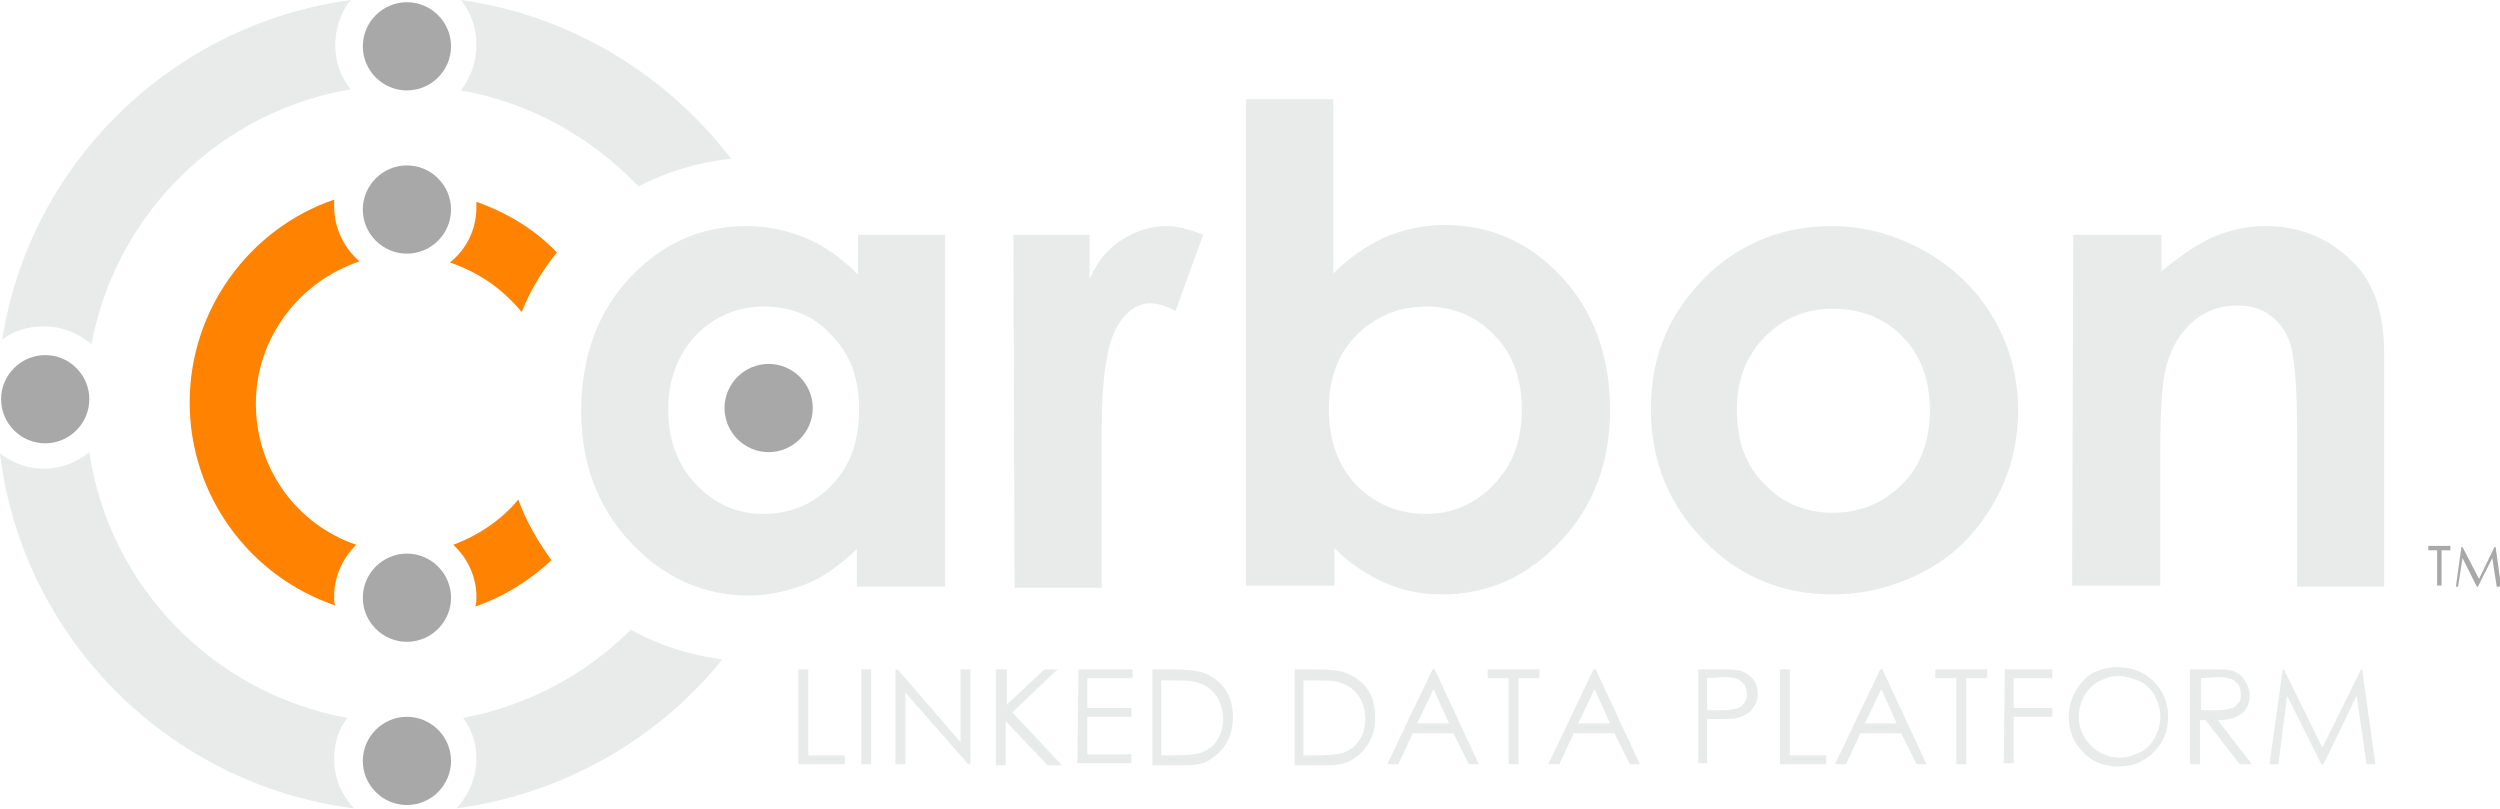
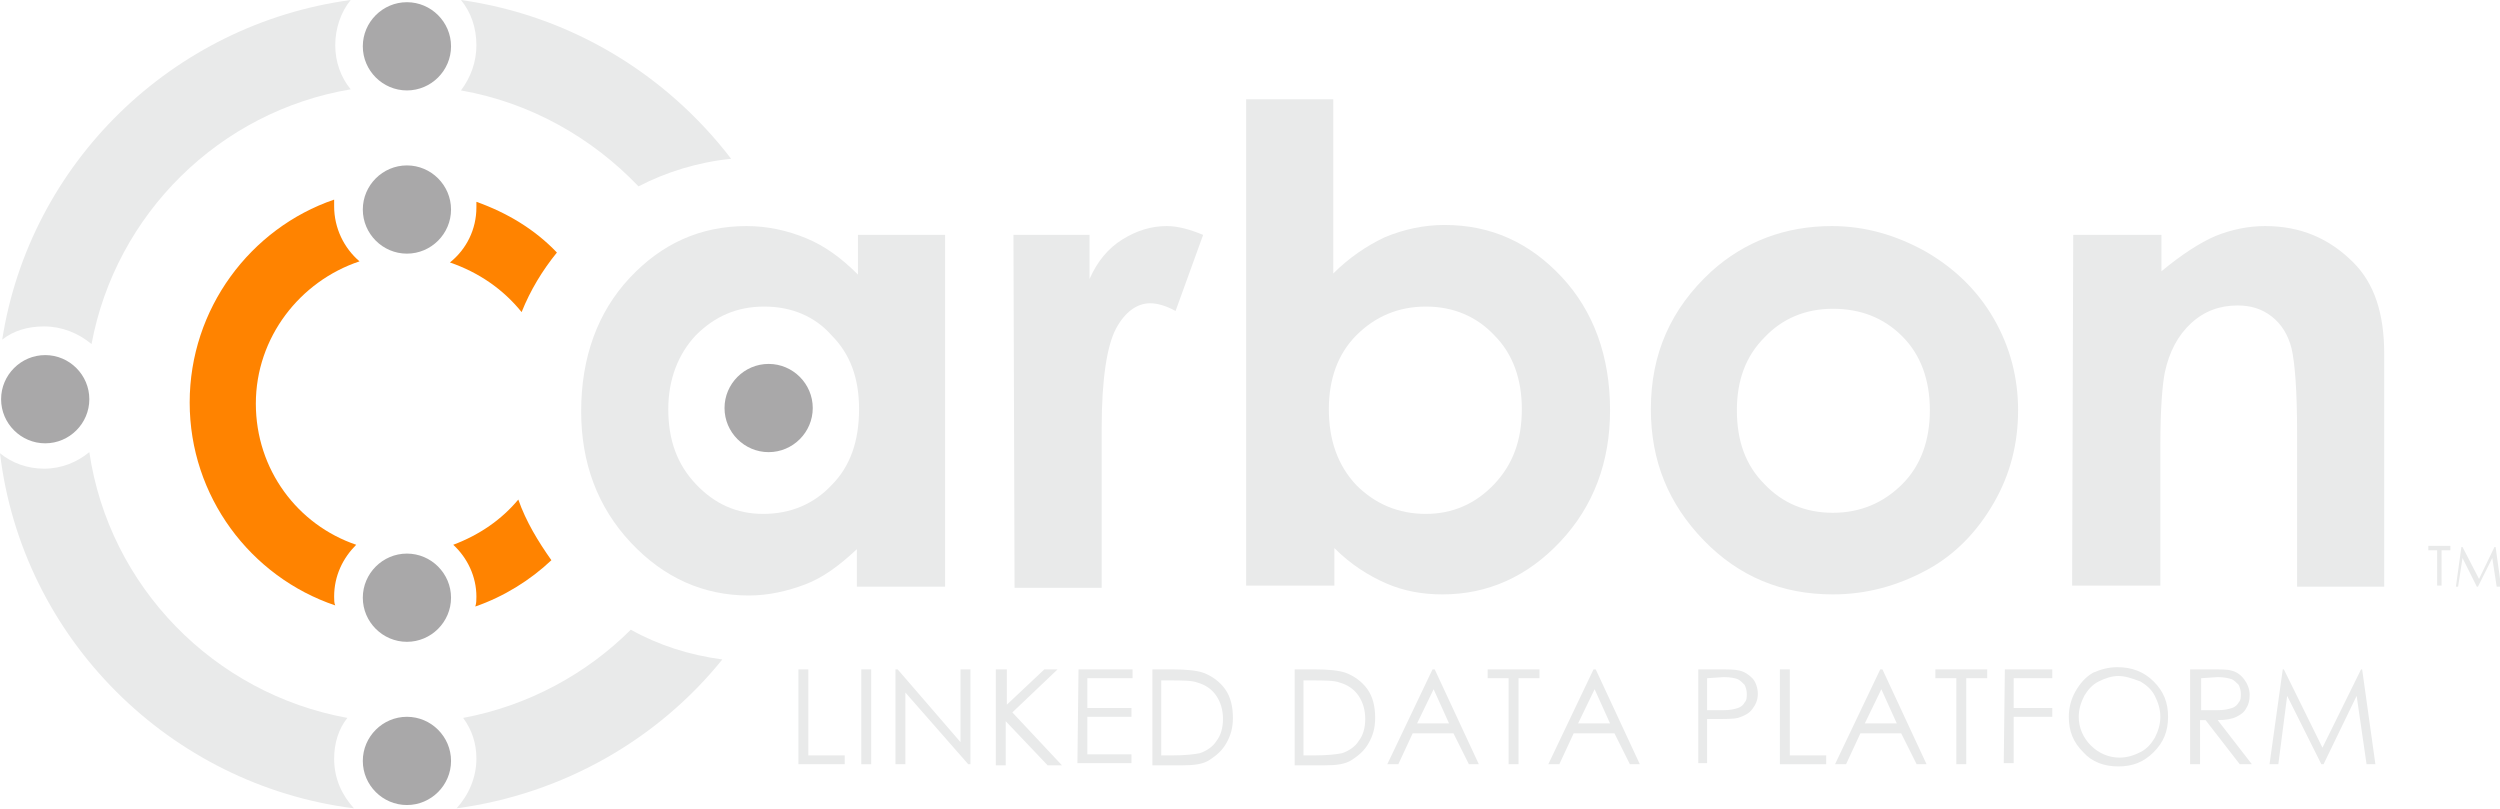
<svg xmlns="http://www.w3.org/2000/svg" version="1.1" id="Layer_1" x="0px" y="0px" viewBox="0 0 226.7 73.3" style="enable-background:new 0 0 226.7 73.3;" xml:space="preserve">
  <style type="text/css">
	.st0{fill:#E9EAEA;}
	.st1{fill:#A9A8A9;}
	.st2{fill:#FF8300;}
</style>
  <g>
    <g>
      <path class="st0" d="M43.2,4.1c0,1.5-0.5,2.9-1.4,4.1c6.3,1.1,11.9,4.3,16.1,8.7c2.5-1.3,5.4-2.2,8.4-2.5    C60.4,6.7,51.7,1.4,41.8,0C42.7,1.1,43.2,2.5,43.2,4.1" />
      <path class="st0" d="M4,29.6c1.6,0,3.1,0.6,4.3,1.6c2.2-11.8,11.6-21.1,23.5-23.1c-0.9-1.1-1.4-2.5-1.4-4s0.5-3,1.4-4.1    C15.6,2.2,2.7,14.8,0.2,30.8C1.2,30,2.5,29.6,4,29.6" />
      <path class="st0" d="M42,65.1c0.8,1.1,1.2,2.3,1.2,3.7c0,1.7-0.7,3.3-1.8,4.5C51.1,72,59.7,67,65.5,59.8c-3-0.4-5.8-1.3-8.3-2.7    C53.2,61.1,47.9,64,42,65.1" />
      <path class="st0" d="M30.3,68.8c0-1.4,0.4-2.7,1.2-3.7C19.4,62.9,9.9,53.2,8.1,41C7,41.9,5.6,42.5,4,42.5c-1.5,0-2.9-0.5-4-1.4    c2,16.8,15.4,30.1,32.1,32.2C31,72.1,30.3,70.6,30.3,68.8" />
      <path class="st1" d="M40.9,69c0,2.2-1.8,4-4,4s-4-1.8-4-4s1.8-4,4-4S40.9,66.8,40.9,69" />
      <path class="st1" d="M73.7,37c0,2.2-1.8,4-4,4s-4-1.8-4-4s1.8-4,4-4C71.9,33,73.7,34.8,73.7,37" />
      <path class="st1" d="M40.9,4.2c0,2.2-1.8,4-4,4s-4-1.8-4-4s1.8-4,4-4S40.9,2,40.9,4.2" />
      <path class="st1" d="M8.1,36.2c0,2.2-1.8,4-4,4s-4-1.8-4-4s1.8-4,4-4S8.1,34,8.1,36.2" />
      <path class="st2" d="M30.3,54.1c0-1.9,0.8-3.5,2-4.7c-5.3-1.8-9.1-6.8-9.1-12.8s4-11.1,9.4-12.9c-1.4-1.2-2.3-3-2.3-5    c0-0.2,0-0.4,0-0.6c-7.6,2.6-13.1,9.9-13.1,18.4s5.5,15.8,13.2,18.4C30.3,54.7,30.3,54.4,30.3,54.1" />
      <path class="st2" d="M47.3,28.3c0.8-2,1.9-3.8,3.2-5.4c-2-2.1-4.5-3.6-7.3-4.6c0,0.2,0,0.4,0,0.5c0,2-0.9,3.8-2.4,5    C43.4,24.7,45.6,26.2,47.3,28.3" />
      <path class="st2" d="M41.1,49.4c1.3,1.2,2.1,2.9,2.1,4.7c0,0.3,0,0.6-0.1,0.9c2.6-0.9,5-2.4,6.9-4.2c-1.2-1.7-2.3-3.5-3-5.5    C45.5,47.1,43.5,48.5,41.1,49.4" />
      <path class="st1" d="M40.9,54.2c0,2.2-1.8,4-4,4s-4-1.8-4-4s1.8-4,4-4S40.9,52,40.9,54.2" />
      <path class="st1" d="M40.9,19c0,2.2-1.8,4-4,4s-4-1.8-4-4s1.8-4,4-4S40.9,16.8,40.9,19" />
    </g>
    <g>
-       <path class="st0" d="M77.7,21.3h8v31.9h-8v-3.4c-1.6,1.5-3.1,2.6-4.7,3.2s-3.3,1-5.1,1c-4.1,0-7.7-1.6-10.7-4.8s-4.5-7.2-4.5-11.9    c0-4.9,1.5-9,4.4-12.1s6.4-4.7,10.6-4.7c1.9,0,3.7,0.4,5.4,1.1c1.7,0.7,3.2,1.8,4.7,3.3v-3.6H77.7z M69.3,27.8    c-2.5,0-4.5,0.9-6.2,2.6c-1.6,1.7-2.5,4-2.5,6.7c0,2.8,0.8,5,2.5,6.8s3.7,2.7,6.1,2.7c2.5,0,4.6-0.9,6.2-2.6    c1.7-1.7,2.5-4,2.5-6.9c0-2.8-0.8-5-2.5-6.7C73.9,28.7,71.8,27.8,69.3,27.8z" />
+       <path class="st0" d="M77.7,21.3h8v31.9h-8v-3.4c-1.6,1.5-3.1,2.6-4.7,3.2s-3.3,1-5.1,1c-4.1,0-7.7-1.6-10.7-4.8s-4.5-7.2-4.5-11.9    c0-4.9,1.5-9,4.4-12.1s6.4-4.7,10.6-4.7c1.9,0,3.7,0.4,5.4,1.1c1.7,0.7,3.2,1.8,4.7,3.3v-3.6C77.8,21.3,77.7,21.3,77.7,21.3z     M69.3,27.8c-2.5,0-4.5,0.9-6.2,2.6c-1.6,1.7-2.5,4-2.5,6.7c0,2.8,0.8,5,2.5,6.8s3.7,2.7,6.1,2.7c2.5,0,4.6-0.9,6.2-2.6    c1.7-1.7,2.5-4,2.5-6.9c0-2.8-0.8-5-2.5-6.7C73.9,28.7,71.8,27.8,69.3,27.8z" />
      <path class="st0" d="M91.9,21.3h6.9v4c0.7-1.6,1.7-2.8,3-3.6s2.6-1.2,4-1.2c1,0,2.1,0.3,3.3,0.8l-2.5,6.9    c-0.9-0.5-1.7-0.7-2.3-0.7c-1.2,0-2.3,0.8-3.1,2.3s-1.3,4.5-1.3,9v1.6v12.9H92L91.9,21.3L91.9,21.3z" />
    </g>
    <g>
      <path class="st0" d="M120.9,9v15.8c1.4-1.4,3-2.5,4.7-3.3c1.7-0.7,3.5-1.1,5.4-1.1c4.2,0,7.7,1.6,10.6,4.7    c2.9,3.1,4.4,7.2,4.4,12.1c0,4.7-1.5,8.7-4.5,11.9s-6.6,4.8-10.7,4.8c-1.8,0-3.5-0.3-5.1-1s-3.2-1.7-4.7-3.2v3.4h-8V9H120.9z     M129.3,27.8c-2.5,0-4.6,0.9-6.3,2.6c-1.7,1.7-2.5,4-2.5,6.7c0,2.8,0.8,5.1,2.5,6.9c1.7,1.7,3.8,2.6,6.3,2.6    c2.4,0,4.5-0.9,6.2-2.7s2.5-4,2.5-6.8c0-2.7-0.8-5-2.5-6.7C133.9,28.7,131.8,27.8,129.3,27.8z" />
      <path class="st0" d="M166.1,20.5c3,0,5.8,0.8,8.5,2.3c2.6,1.5,4.7,3.5,6.2,6.1s2.2,5.4,2.2,8.3c0,3-0.7,5.8-2.2,8.4    s-3.5,4.7-6.1,6.1s-5.4,2.2-8.5,2.2c-4.6,0-8.5-1.6-11.7-4.9s-4.8-7.2-4.8-11.9c0-5,1.8-9.1,5.5-12.5    C158.2,21.9,161.9,20.5,166.1,20.5z M166.2,28c-2.5,0-4.6,0.9-6.2,2.6c-1.7,1.7-2.5,3.9-2.5,6.6c0,2.8,0.8,5,2.5,6.7    c1.6,1.7,3.7,2.6,6.2,2.6s4.6-0.9,6.3-2.6c1.7-1.7,2.5-4,2.5-6.7s-0.8-5-2.5-6.7S168.7,28,166.2,28z" />
      <path class="st0" d="M188,21.3h8v3.3c1.8-1.5,3.5-2.6,4.9-3.2c1.5-0.6,3-0.9,4.5-0.9c3.2,0,5.8,1.1,8,3.3c1.9,1.9,2.8,4.6,2.8,8.3    v21.1h-7.9v-14c0-3.8-0.2-6.3-0.5-7.6c-0.3-1.2-0.9-2.2-1.8-2.9s-1.9-1-3.1-1c-1.6,0-3,0.5-4.2,1.6s-2,2.6-2.4,4.5    c-0.2,1-0.4,3.2-0.4,6.5v12.8h-8L188,21.3L188,21.3z" />
    </g>
    <g>
      <path class="st0" d="M72.4,60.7h0.9v7.8h3.3v0.8h-4.2C72.4,69.3,72.4,60.7,72.4,60.7z" />
      <path class="st0" d="M78.1,60.7H79v8.6h-0.9V60.7z" />
      <path class="st0" d="M81.2,69.3v-8.6h0.2l5.7,6.6v-6.6H88v8.6h-0.2l-5.7-6.5v6.5H81.2z" />
      <path class="st0" d="M90.4,60.7h0.9v3.2l3.4-3.2h1.2l-4.1,3.9l4.5,4.8H95l-3.8-4v4h-0.9v-8.7H90.4z" />
      <path class="st0" d="M97.8,60.7h4.9v0.8h-4.1v2.7h4V65h-4v3.4h4v0.8h-4.9L97.8,60.7L97.8,60.7z" />
-       <path class="st0" d="M104.5,69.3v-8.6h1.8c1.3,0,2.2,0.1,2.8,0.3c0.8,0.3,1.5,0.8,2,1.5s0.7,1.6,0.7,2.6c0,0.9-0.2,1.6-0.6,2.3    s-0.9,1.1-1.5,1.5s-1.4,0.5-2.5,0.5h-2.7V69.3z M105.3,68.5h1c1.2,0,2-0.1,2.5-0.2c0.6-0.2,1.2-0.6,1.5-1.1c0.4-0.5,0.6-1.2,0.6-2    s-0.2-1.5-0.6-2.1s-1-1-1.7-1.2c-0.5-0.2-1.4-0.2-2.7-0.2h-0.6C105.3,61.7,105.3,68.5,105.3,68.5z" />
-       <path class="st0" d="M117.4,69.3v-8.6h1.8c1.3,0,2.2,0.1,2.8,0.3c0.8,0.3,1.5,0.8,2,1.5s0.7,1.6,0.7,2.6c0,0.9-0.2,1.6-0.6,2.3    s-0.9,1.1-1.5,1.5s-1.4,0.5-2.5,0.5h-2.7V69.3z M118.2,68.5h1c1.2,0,2-0.1,2.5-0.2c0.6-0.2,1.2-0.6,1.5-1.1c0.4-0.5,0.6-1.2,0.6-2    s-0.2-1.5-0.6-2.1s-1-1-1.7-1.2c-0.5-0.2-1.4-0.2-2.7-0.2h-0.6C118.2,61.7,118.2,68.5,118.2,68.5z" />
+       <path class="st0" d="M104.5,69.3v-8.6h1.8c1.3,0,2.2,0.1,2.8,0.3c0.8,0.3,1.5,0.8,2,1.5s0.7,1.6,0.7,2.6c0,0.9-0.2,1.6-0.6,2.3    s-0.9,1.1-1.5,1.5s-1.4,0.5-2.5,0.5h-2.7C104.5,69.4,104.5,69.3,104.5,69.3z M105.3,68.5h1c1.2,0,2-0.1,2.5-0.2    c0.6-0.2,1.2-0.6,1.5-1.1c0.4-0.5,0.6-1.2,0.6-2s-0.2-1.5-0.6-2.1s-1-1-1.7-1.2c-0.5-0.2-1.4-0.2-2.7-0.2h-0.6    C105.3,61.7,105.3,68.5,105.3,68.5z" />
+       <path class="st0" d="M117.4,69.3v-8.6h1.8c1.3,0,2.2,0.1,2.8,0.3c0.8,0.3,1.5,0.8,2,1.5s0.7,1.6,0.7,2.6c0,0.9-0.2,1.6-0.6,2.3    s-0.9,1.1-1.5,1.5s-1.4,0.5-2.5,0.5h-2.7C117.4,69.4,117.4,69.3,117.4,69.3z M118.2,68.5h1c1.2,0,2-0.1,2.5-0.2    c0.6-0.2,1.2-0.6,1.5-1.1c0.4-0.5,0.6-1.2,0.6-2s-0.2-1.5-0.6-2.1s-1-1-1.7-1.2c-0.5-0.2-1.4-0.2-2.7-0.2h-0.6    C118.2,61.7,118.2,68.5,118.2,68.5z" />
      <path class="st0" d="M130.1,60.7l4,8.6h-0.9l-1.4-2.8h-3.7l-1.3,2.8h-1l4.1-8.6C129.9,60.7,130.1,60.7,130.1,60.7z M130,62.5    l-1.5,3.1h2.9L130,62.5z" />
      <path class="st0" d="M134.9,61.5v-0.8h4.7v0.8h-1.9v7.8h-0.9v-7.8C136.8,61.5,134.9,61.5,134.9,61.5z" />
      <path class="st0" d="M144.7,60.7l4,8.6h-0.9l-1.4-2.8h-3.7l-1.3,2.8h-1l4.1-8.6C144.5,60.7,144.7,60.7,144.7,60.7z M144.6,62.5    l-1.5,3.1h2.9L144.6,62.5z" />
      <path class="st0" d="M154,60.7h1.7c1,0,1.6,0,2,0.1c0.5,0.1,0.9,0.4,1.2,0.7s0.5,0.9,0.5,1.4c0,0.6-0.2,1-0.5,1.4    s-0.7,0.6-1.3,0.8c-0.4,0.1-1.1,0.1-2.2,0.1h-0.6v4H154V60.7z M154.8,61.5v2.9h1.5c0.6,0,1-0.1,1.3-0.2s0.5-0.3,0.6-0.5    c0.2-0.2,0.2-0.5,0.2-0.8s-0.1-0.6-0.2-0.8c-0.2-0.2-0.4-0.4-0.6-0.5s-0.7-0.2-1.3-0.2L154.8,61.5L154.8,61.5z" />
      <path class="st0" d="M161.4,60.7h0.9v7.8h3.3v0.8h-4.2V60.7z" />
      <path class="st0" d="M170.7,60.7l4,8.6h-0.9l-1.4-2.8h-3.7l-1.3,2.8h-1l4.1-8.6C170.5,60.7,170.7,60.7,170.7,60.7z M170.6,62.5    l-1.5,3.1h2.9L170.6,62.5z" />
      <path class="st0" d="M175.5,61.5v-0.8h4.7v0.8h-1.9v7.8h-0.9v-7.8C177.4,61.5,175.5,61.5,175.5,61.5z" />
      <path class="st0" d="M181.8,60.7h4.3v0.8h-3.5v2.7h3.5V65h-3.5v4.2h-0.9L181.8,60.7L181.8,60.7z" />
      <path class="st0" d="M192,60.5c1.3,0,2.4,0.4,3.3,1.3s1.3,1.9,1.3,3.2c0,1.3-0.4,2.3-1.3,3.2s-1.9,1.3-3.2,1.3s-2.4-0.4-3.2-1.3    c-0.9-0.9-1.3-1.9-1.3-3.2c0-0.8,0.2-1.6,0.6-2.3c0.4-0.7,0.9-1.3,1.6-1.7C190.5,60.7,191.2,60.5,192,60.5z M192.1,61.3    c-0.6,0-1.2,0.2-1.8,0.5s-1,0.8-1.3,1.3c-0.3,0.6-0.5,1.2-0.5,1.9c0,1,0.4,1.9,1.1,2.6c0.7,0.7,1.6,1.1,2.6,1.1    c0.7,0,1.3-0.2,1.9-0.5c0.6-0.3,1-0.8,1.3-1.3c0.3-0.6,0.5-1.2,0.5-1.9c0-0.7-0.2-1.3-0.5-1.9c-0.3-0.6-0.8-1-1.3-1.3    C193.3,61.5,192.7,61.3,192.1,61.3z" />
-       <path class="st0" d="M198.7,60.7h1.7c1,0,1.6,0,1.9,0.1c0.5,0.1,0.9,0.4,1.2,0.8c0.3,0.4,0.5,0.9,0.5,1.4s-0.1,0.9-0.3,1.2    c-0.2,0.4-0.5,0.6-0.9,0.8c-0.4,0.2-1,0.3-1.7,0.3l3.1,4h-1.1l-3.1-4h-0.5v4h-0.9v-8.6H198.7z M199.6,61.5v2.9h1.5    c0.6,0,1-0.1,1.3-0.2s0.5-0.3,0.6-0.5c0.2-0.2,0.2-0.5,0.2-0.8s-0.1-0.6-0.2-0.8c-0.2-0.2-0.4-0.4-0.6-0.5    c-0.3-0.1-0.7-0.2-1.3-0.2L199.6,61.5L199.6,61.5z" />
+       <path class="st0" d="M198.7,60.7h1.7c1,0,1.6,0,1.9,0.1c0.5,0.1,0.9,0.4,1.2,0.8c0.3,0.4,0.5,0.9,0.5,1.4s-0.1,0.9-0.3,1.2    c-0.2,0.4-0.5,0.6-0.9,0.8c-0.4,0.2-1,0.3-1.7,0.3l3.1,4h-1.1l-3.1-4h-0.5v4h-0.9v-8.6C198.6,60.7,198.7,60.7,198.7,60.7z     M199.6,61.5v2.9h1.5c0.6,0,1-0.1,1.3-0.2s0.5-0.3,0.6-0.5c0.2-0.2,0.2-0.5,0.2-0.8s-0.1-0.6-0.2-0.8c-0.2-0.2-0.4-0.4-0.6-0.5    c-0.3-0.1-0.7-0.2-1.3-0.2L199.6,61.5L199.6,61.5z" />
      <path class="st0" d="M205.8,69.3l1.2-8.6h0.1l3.5,7.1l3.5-7.1h0.1l1.2,8.6h-0.8l-0.9-6.2l-3,6.2h-0.2l-3.1-6.2l-0.8,6.2H205.8z" />
    </g>
    <g>
-       <path class="st1" d="M220.2,49.9v-0.4h2v0.4h-0.8v3.2H221v-3.2H220.2z" />
-       <path class="st1" d="M222.7,53.2l0.5-3.6h0.1l1.5,2.9l1.4-2.9h0.1l0.5,3.6h-0.4l-0.4-2.6l-1.3,2.6h-0.1l-1.3-2.6l-0.4,2.6H222.7z" />
+       <path class="st0" d="M220.2,49.9v-0.4h2v0.4h-0.8v3.2H221v-3.2H220.2z" />
+       <path class="st0" d="M222.7,53.2l0.5-3.6h0.1l1.5,2.9l1.4-2.9h0.1l0.5,3.6h-0.4l-0.4-2.6l-1.3,2.6h-0.1l-1.3-2.6l-0.4,2.6H222.7z" />
    </g>
  </g>
</svg>
